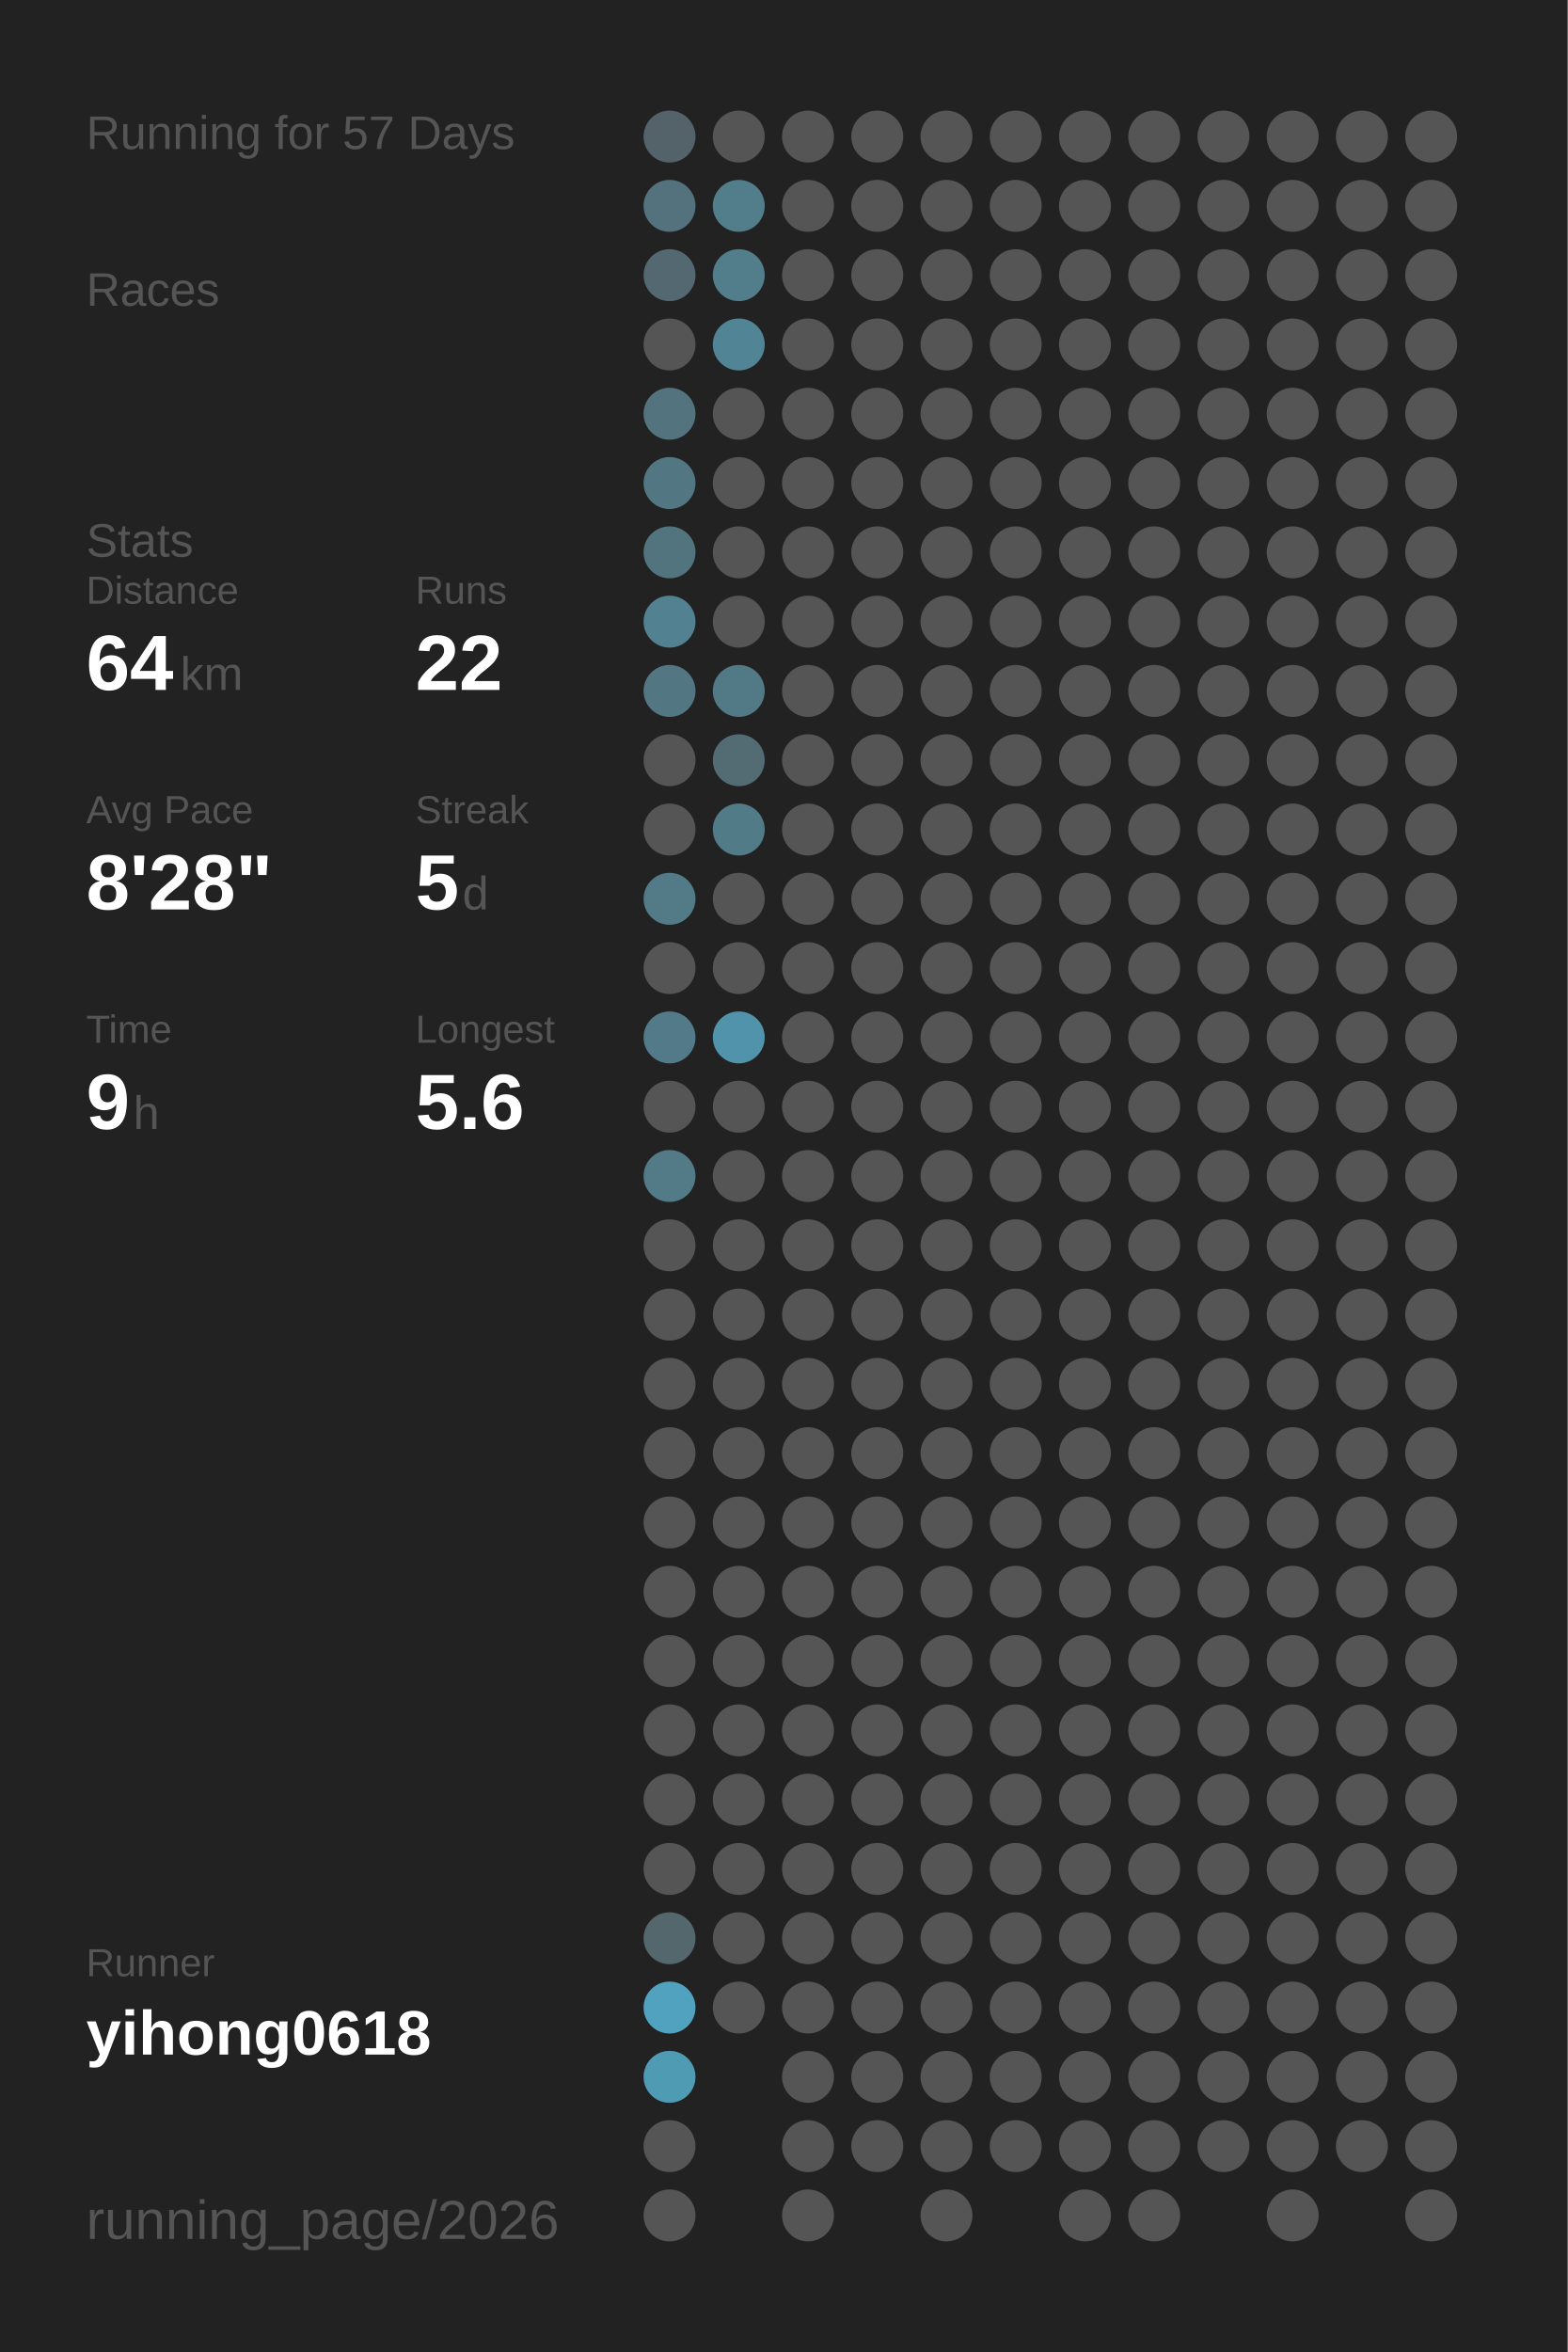
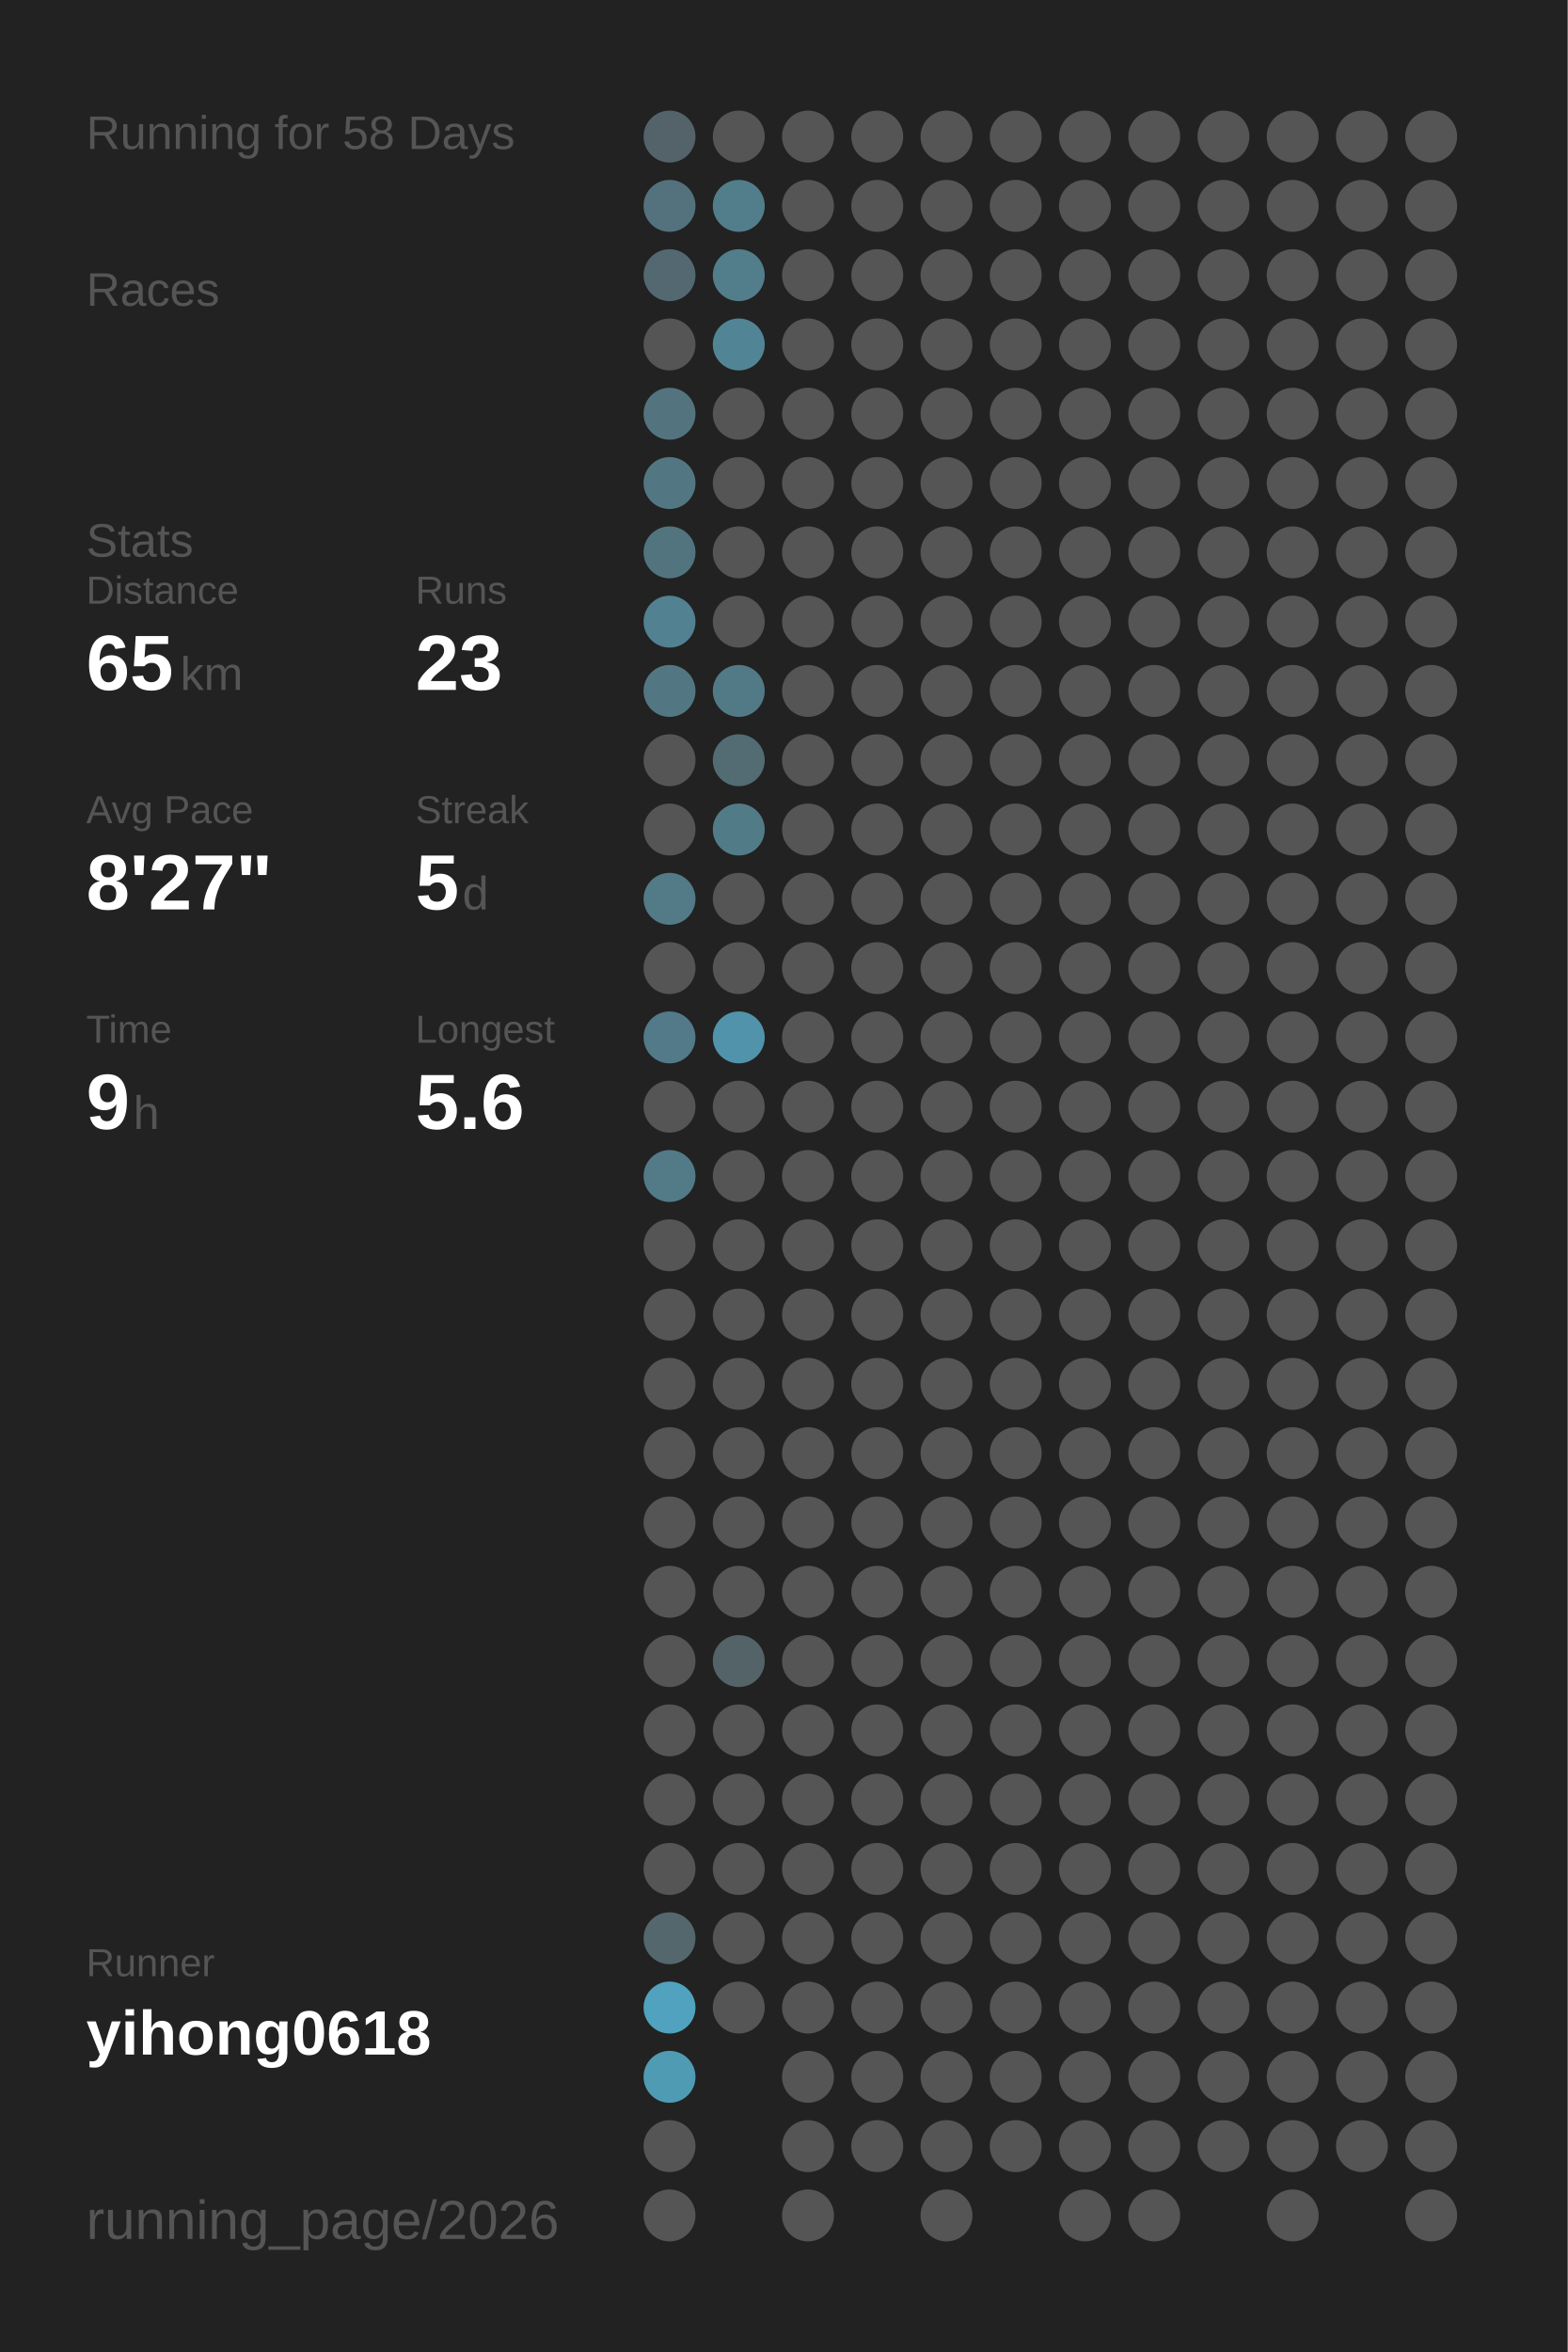
<svg xmlns="http://www.w3.org/2000/svg" baseProfile="full" height="300mm" version="1.1" viewBox="0,0,200,300" width="200mm">
  <defs />
  <rect fill="#222222" height="300" width="200" x="0" y="0" />
-   <text fill="#555555" style="font-size:6px; font-family:Arial;" x="11" y="19">Running for 57 Days</text>
+   <text fill="#555555" style="font-size:6px; font-family:Arial;" x="11" y="19">Running for 58 Days</text>
  <text fill="#555555" style="font-size:6px; font-family:Arial;" x="11" y="39">Races</text>
  <text fill="#555555" style="font-size:6px; font-family:Arial;" x="11" y="71">Stats</text>
  <text fill="#555555" style="font-size:5px; font-family:Arial;" x="11" y="77">Distance</text>
-   <text fill="#FFFFFF" style="font-size:10px; font-family:Arial; font-weight:bold;" x="11" y="88">64</text>
+   <text fill="#FFFFFF" style="font-size:10px; font-family:Arial; font-weight:bold;" x="11" y="88">65</text>
  <text fill="#555555" style="font-size:6px; font-family:Arial;" x="23" y="88">km</text>
  <text fill="#555555" style="font-size:5px; font-family:Arial;" x="53" y="77">Runs</text>
-   <text fill="#FFFFFF" style="font-size:10px; font-family:Arial; font-weight:bold;" x="53" y="88">22</text>
+   <text fill="#FFFFFF" style="font-size:10px; font-family:Arial; font-weight:bold;" x="53" y="88">23</text>
  <text fill="#555555" style="font-size:5px; font-family:Arial;" x="11" y="105">Avg Pace</text>
-   <text fill="#FFFFFF" style="font-size:10px; font-family:Arial; font-weight:bold;" x="11" y="116">8'28"</text>
+   <text fill="#FFFFFF" style="font-size:10px; font-family:Arial; font-weight:bold;" x="11" y="116">8'27"</text>
  <text fill="#555555" style="font-size:5px; font-family:Arial;" x="53" y="105">Streak</text>
  <text fill="#FFFFFF" style="font-size:10px; font-family:Arial; font-weight:bold;" x="53" y="116">5</text>
  <text fill="#555555" style="font-size:6px; font-family:Arial;" x="59" y="116">d</text>
  <text fill="#555555" style="font-size:5px; font-family:Arial;" x="11" y="133">Time</text>
  <text fill="#FFFFFF" style="font-size:10px; font-family:Arial; font-weight:bold;" x="11" y="144">9</text>
  <text fill="#555555" style="font-size:6px; font-family:Arial;" x="17" y="144">h</text>
  <text fill="#555555" style="font-size:5px; font-family:Arial;" x="53" y="133">Longest</text>
  <text fill="#FFFFFF" style="font-size:10px; font-family:Arial; font-weight:bold;" x="53" y="144">5.6</text>
  <text fill="#555555" style="font-size:5px; font-family:Arial;" x="11" y="252.065">Runner</text>
  <text fill="#FFFFFF" style="font-size:8px; font-family:Arial; font-weight:bold;" x="11" y="262.065">yihong0618</text>
  <text fill="#555555" style="font-size:7px; font-family:Arial;" x="11" y="285.581">running_page/2026</text>
  <circle cx="85.417" cy="17.419" fill="#546369" r="3.312" />
  <circle cx="85.417" cy="26.258" fill="#53727d" r="3.312" />
  <circle cx="85.417" cy="35.097" fill="#536870" r="3.312" />
  <circle cx="85.417" cy="43.935" fill="#555555" r="3.312" />
  <circle cx="85.417" cy="52.774" fill="#53747f" r="3.312" />
  <circle cx="85.417" cy="61.613" fill="#527783" r="3.312" />
  <circle cx="85.417" cy="70.452" fill="#52747f" r="3.312" />
  <circle cx="85.417" cy="79.29" fill="#528191" r="3.312" />
  <circle cx="85.417" cy="88.129" fill="#527783" r="3.312" />
  <circle cx="85.417" cy="96.968" fill="#555555" r="3.312" />
  <circle cx="85.417" cy="105.806" fill="#555555" r="3.312" />
  <circle cx="85.417" cy="114.645" fill="#527a87" r="3.312" />
  <circle cx="85.417" cy="123.484" fill="#555555" r="3.312" />
  <circle cx="85.417" cy="132.323" fill="#527a88" r="3.312" />
  <circle cx="85.417" cy="141.161" fill="#555555" r="3.312" />
  <circle cx="85.417" cy="150" fill="#527a87" r="3.312" />
  <circle cx="85.417" cy="158.839" fill="#555555" r="3.312" />
  <circle cx="85.417" cy="167.677" fill="#555555" r="3.312" />
  <circle cx="85.417" cy="176.516" fill="#555555" r="3.312" />
  <circle cx="85.417" cy="185.355" fill="#555555" r="3.312" />
  <circle cx="85.417" cy="194.194" fill="#555555" r="3.312" />
  <circle cx="85.417" cy="203.032" fill="#555555" r="3.312" />
  <circle cx="85.417" cy="211.871" fill="#555555" r="3.312" />
  <circle cx="85.417" cy="220.71" fill="#555555" r="3.312" />
  <circle cx="85.417" cy="229.548" fill="#555555" r="3.312" />
  <circle cx="85.417" cy="238.387" fill="#555555" r="3.312" />
  <circle cx="85.417" cy="247.226" fill="#53676d" r="3.312" />
  <circle cx="85.417" cy="256.065" fill="#50a2be" r="3.312" />
  <circle cx="85.417" cy="264.903" fill="#509bb4" r="3.312" />
  <circle cx="85.417" cy="273.742" fill="#555555" r="3.312" />
  <circle cx="85.417" cy="282.581" fill="#555555" r="3.312" />
  <circle cx="94.25" cy="17.419" fill="#555555" r="3.312" />
  <circle cx="94.25" cy="26.258" fill="#527d8b" r="3.312" />
  <circle cx="94.25" cy="35.097" fill="#527d8b" r="3.312" />
  <circle cx="94.25" cy="43.935" fill="#518596" r="3.312" />
  <circle cx="94.25" cy="52.774" fill="#555555" r="3.312" />
  <circle cx="94.25" cy="61.613" fill="#555555" r="3.312" />
  <circle cx="94.25" cy="70.452" fill="#555555" r="3.312" />
  <circle cx="94.25" cy="79.29" fill="#555555" r="3.312" />
  <circle cx="94.25" cy="88.129" fill="#527986" r="3.312" />
  <circle cx="94.25" cy="96.968" fill="#536b73" r="3.312" />
  <circle cx="94.25" cy="105.806" fill="#527b88" r="3.312" />
  <circle cx="94.25" cy="114.645" fill="#555555" r="3.312" />
  <circle cx="94.25" cy="123.484" fill="#555555" r="3.312" />
  <circle cx="94.25" cy="132.323" fill="#5093aa" r="3.312" />
  <circle cx="94.25" cy="141.161" fill="#555555" r="3.312" />
  <circle cx="94.25" cy="150" fill="#555555" r="3.312" />
  <circle cx="94.25" cy="158.839" fill="#555555" r="3.312" />
  <circle cx="94.25" cy="167.677" fill="#555555" r="3.312" />
  <circle cx="94.25" cy="176.516" fill="#555555" r="3.312" />
  <circle cx="94.25" cy="185.355" fill="#555555" r="3.312" />
  <circle cx="94.25" cy="194.194" fill="#555555" r="3.312" />
  <circle cx="94.25" cy="203.032" fill="#555555" r="3.312" />
-   <circle cx="94.25" cy="211.871" fill="#555555" r="3.312" />
+   <circle cx="94.25" cy="211.871" fill="#546368" r="3.312" />
  <circle cx="94.25" cy="220.71" fill="#555555" r="3.312" />
  <circle cx="94.25" cy="229.548" fill="#555555" r="3.312" />
  <circle cx="94.25" cy="238.387" fill="#555555" r="3.312" />
  <circle cx="94.25" cy="247.226" fill="#555555" r="3.312" />
  <circle cx="94.25" cy="256.065" fill="#555555" r="3.312" />
  <circle cx="103.083" cy="17.419" fill="#555555" r="3.312" />
  <circle cx="103.083" cy="26.258" fill="#555555" r="3.312" />
  <circle cx="103.083" cy="35.097" fill="#555555" r="3.312" />
  <circle cx="103.083" cy="43.935" fill="#555555" r="3.312" />
  <circle cx="103.083" cy="52.774" fill="#555555" r="3.312" />
  <circle cx="103.083" cy="61.613" fill="#555555" r="3.312" />
  <circle cx="103.083" cy="70.452" fill="#555555" r="3.312" />
  <circle cx="103.083" cy="79.29" fill="#555555" r="3.312" />
  <circle cx="103.083" cy="88.129" fill="#555555" r="3.312" />
  <circle cx="103.083" cy="96.968" fill="#555555" r="3.312" />
  <circle cx="103.083" cy="105.806" fill="#555555" r="3.312" />
  <circle cx="103.083" cy="114.645" fill="#555555" r="3.312" />
  <circle cx="103.083" cy="123.484" fill="#555555" r="3.312" />
  <circle cx="103.083" cy="132.323" fill="#555555" r="3.312" />
  <circle cx="103.083" cy="141.161" fill="#555555" r="3.312" />
  <circle cx="103.083" cy="150" fill="#555555" r="3.312" />
  <circle cx="103.083" cy="158.839" fill="#555555" r="3.312" />
  <circle cx="103.083" cy="167.677" fill="#555555" r="3.312" />
  <circle cx="103.083" cy="176.516" fill="#555555" r="3.312" />
  <circle cx="103.083" cy="185.355" fill="#555555" r="3.312" />
  <circle cx="103.083" cy="194.194" fill="#555555" r="3.312" />
  <circle cx="103.083" cy="203.032" fill="#555555" r="3.312" />
  <circle cx="103.083" cy="211.871" fill="#555555" r="3.312" />
  <circle cx="103.083" cy="220.71" fill="#555555" r="3.312" />
  <circle cx="103.083" cy="229.548" fill="#555555" r="3.312" />
  <circle cx="103.083" cy="238.387" fill="#555555" r="3.312" />
  <circle cx="103.083" cy="247.226" fill="#555555" r="3.312" />
  <circle cx="103.083" cy="256.065" fill="#555555" r="3.312" />
  <circle cx="103.083" cy="264.903" fill="#555555" r="3.312" />
  <circle cx="103.083" cy="273.742" fill="#555555" r="3.312" />
  <circle cx="103.083" cy="282.581" fill="#555555" r="3.312" />
  <circle cx="111.917" cy="17.419" fill="#555555" r="3.312" />
  <circle cx="111.917" cy="26.258" fill="#555555" r="3.312" />
  <circle cx="111.917" cy="35.097" fill="#555555" r="3.312" />
  <circle cx="111.917" cy="43.935" fill="#555555" r="3.312" />
  <circle cx="111.917" cy="52.774" fill="#555555" r="3.312" />
  <circle cx="111.917" cy="61.613" fill="#555555" r="3.312" />
  <circle cx="111.917" cy="70.452" fill="#555555" r="3.312" />
  <circle cx="111.917" cy="79.29" fill="#555555" r="3.312" />
  <circle cx="111.917" cy="88.129" fill="#555555" r="3.312" />
  <circle cx="111.917" cy="96.968" fill="#555555" r="3.312" />
  <circle cx="111.917" cy="105.806" fill="#555555" r="3.312" />
  <circle cx="111.917" cy="114.645" fill="#555555" r="3.312" />
  <circle cx="111.917" cy="123.484" fill="#555555" r="3.312" />
  <circle cx="111.917" cy="132.323" fill="#555555" r="3.312" />
  <circle cx="111.917" cy="141.161" fill="#555555" r="3.312" />
  <circle cx="111.917" cy="150" fill="#555555" r="3.312" />
  <circle cx="111.917" cy="158.839" fill="#555555" r="3.312" />
  <circle cx="111.917" cy="167.677" fill="#555555" r="3.312" />
  <circle cx="111.917" cy="176.516" fill="#555555" r="3.312" />
  <circle cx="111.917" cy="185.355" fill="#555555" r="3.312" />
  <circle cx="111.917" cy="194.194" fill="#555555" r="3.312" />
  <circle cx="111.917" cy="203.032" fill="#555555" r="3.312" />
  <circle cx="111.917" cy="211.871" fill="#555555" r="3.312" />
  <circle cx="111.917" cy="220.71" fill="#555555" r="3.312" />
  <circle cx="111.917" cy="229.548" fill="#555555" r="3.312" />
  <circle cx="111.917" cy="238.387" fill="#555555" r="3.312" />
  <circle cx="111.917" cy="247.226" fill="#555555" r="3.312" />
  <circle cx="111.917" cy="256.065" fill="#555555" r="3.312" />
  <circle cx="111.917" cy="264.903" fill="#555555" r="3.312" />
  <circle cx="111.917" cy="273.742" fill="#555555" r="3.312" />
  <circle cx="120.75" cy="17.419" fill="#555555" r="3.312" />
  <circle cx="120.75" cy="26.258" fill="#555555" r="3.312" />
  <circle cx="120.75" cy="35.097" fill="#555555" r="3.312" />
  <circle cx="120.75" cy="43.935" fill="#555555" r="3.312" />
  <circle cx="120.75" cy="52.774" fill="#555555" r="3.312" />
  <circle cx="120.75" cy="61.613" fill="#555555" r="3.312" />
  <circle cx="120.75" cy="70.452" fill="#555555" r="3.312" />
  <circle cx="120.75" cy="79.29" fill="#555555" r="3.312" />
  <circle cx="120.75" cy="88.129" fill="#555555" r="3.312" />
  <circle cx="120.75" cy="96.968" fill="#555555" r="3.312" />
  <circle cx="120.75" cy="105.806" fill="#555555" r="3.312" />
  <circle cx="120.75" cy="114.645" fill="#555555" r="3.312" />
  <circle cx="120.75" cy="123.484" fill="#555555" r="3.312" />
  <circle cx="120.75" cy="132.323" fill="#555555" r="3.312" />
  <circle cx="120.75" cy="141.161" fill="#555555" r="3.312" />
  <circle cx="120.75" cy="150" fill="#555555" r="3.312" />
  <circle cx="120.75" cy="158.839" fill="#555555" r="3.312" />
  <circle cx="120.75" cy="167.677" fill="#555555" r="3.312" />
  <circle cx="120.75" cy="176.516" fill="#555555" r="3.312" />
  <circle cx="120.75" cy="185.355" fill="#555555" r="3.312" />
  <circle cx="120.75" cy="194.194" fill="#555555" r="3.312" />
  <circle cx="120.75" cy="203.032" fill="#555555" r="3.312" />
  <circle cx="120.75" cy="211.871" fill="#555555" r="3.312" />
  <circle cx="120.75" cy="220.71" fill="#555555" r="3.312" />
  <circle cx="120.75" cy="229.548" fill="#555555" r="3.312" />
  <circle cx="120.75" cy="238.387" fill="#555555" r="3.312" />
  <circle cx="120.75" cy="247.226" fill="#555555" r="3.312" />
  <circle cx="120.75" cy="256.065" fill="#555555" r="3.312" />
  <circle cx="120.75" cy="264.903" fill="#555555" r="3.312" />
  <circle cx="120.75" cy="273.742" fill="#555555" r="3.312" />
  <circle cx="120.75" cy="282.581" fill="#555555" r="3.312" />
  <circle cx="129.583" cy="17.419" fill="#555555" r="3.312" />
  <circle cx="129.583" cy="26.258" fill="#555555" r="3.312" />
  <circle cx="129.583" cy="35.097" fill="#555555" r="3.312" />
  <circle cx="129.583" cy="43.935" fill="#555555" r="3.312" />
  <circle cx="129.583" cy="52.774" fill="#555555" r="3.312" />
  <circle cx="129.583" cy="61.613" fill="#555555" r="3.312" />
  <circle cx="129.583" cy="70.452" fill="#555555" r="3.312" />
  <circle cx="129.583" cy="79.29" fill="#555555" r="3.312" />
  <circle cx="129.583" cy="88.129" fill="#555555" r="3.312" />
  <circle cx="129.583" cy="96.968" fill="#555555" r="3.312" />
  <circle cx="129.583" cy="105.806" fill="#555555" r="3.312" />
  <circle cx="129.583" cy="114.645" fill="#555555" r="3.312" />
  <circle cx="129.583" cy="123.484" fill="#555555" r="3.312" />
  <circle cx="129.583" cy="132.323" fill="#555555" r="3.312" />
  <circle cx="129.583" cy="141.161" fill="#555555" r="3.312" />
  <circle cx="129.583" cy="150" fill="#555555" r="3.312" />
  <circle cx="129.583" cy="158.839" fill="#555555" r="3.312" />
  <circle cx="129.583" cy="167.677" fill="#555555" r="3.312" />
  <circle cx="129.583" cy="176.516" fill="#555555" r="3.312" />
  <circle cx="129.583" cy="185.355" fill="#555555" r="3.312" />
  <circle cx="129.583" cy="194.194" fill="#555555" r="3.312" />
  <circle cx="129.583" cy="203.032" fill="#555555" r="3.312" />
  <circle cx="129.583" cy="211.871" fill="#555555" r="3.312" />
  <circle cx="129.583" cy="220.71" fill="#555555" r="3.312" />
  <circle cx="129.583" cy="229.548" fill="#555555" r="3.312" />
  <circle cx="129.583" cy="238.387" fill="#555555" r="3.312" />
  <circle cx="129.583" cy="247.226" fill="#555555" r="3.312" />
  <circle cx="129.583" cy="256.065" fill="#555555" r="3.312" />
  <circle cx="129.583" cy="264.903" fill="#555555" r="3.312" />
  <circle cx="129.583" cy="273.742" fill="#555555" r="3.312" />
  <circle cx="138.417" cy="17.419" fill="#555555" r="3.312" />
  <circle cx="138.417" cy="26.258" fill="#555555" r="3.312" />
  <circle cx="138.417" cy="35.097" fill="#555555" r="3.312" />
  <circle cx="138.417" cy="43.935" fill="#555555" r="3.312" />
  <circle cx="138.417" cy="52.774" fill="#555555" r="3.312" />
  <circle cx="138.417" cy="61.613" fill="#555555" r="3.312" />
  <circle cx="138.417" cy="70.452" fill="#555555" r="3.312" />
  <circle cx="138.417" cy="79.29" fill="#555555" r="3.312" />
  <circle cx="138.417" cy="88.129" fill="#555555" r="3.312" />
  <circle cx="138.417" cy="96.968" fill="#555555" r="3.312" />
  <circle cx="138.417" cy="105.806" fill="#555555" r="3.312" />
  <circle cx="138.417" cy="114.645" fill="#555555" r="3.312" />
  <circle cx="138.417" cy="123.484" fill="#555555" r="3.312" />
  <circle cx="138.417" cy="132.323" fill="#555555" r="3.312" />
  <circle cx="138.417" cy="141.161" fill="#555555" r="3.312" />
  <circle cx="138.417" cy="150" fill="#555555" r="3.312" />
  <circle cx="138.417" cy="158.839" fill="#555555" r="3.312" />
  <circle cx="138.417" cy="167.677" fill="#555555" r="3.312" />
  <circle cx="138.417" cy="176.516" fill="#555555" r="3.312" />
  <circle cx="138.417" cy="185.355" fill="#555555" r="3.312" />
  <circle cx="138.417" cy="194.194" fill="#555555" r="3.312" />
  <circle cx="138.417" cy="203.032" fill="#555555" r="3.312" />
  <circle cx="138.417" cy="211.871" fill="#555555" r="3.312" />
  <circle cx="138.417" cy="220.71" fill="#555555" r="3.312" />
  <circle cx="138.417" cy="229.548" fill="#555555" r="3.312" />
  <circle cx="138.417" cy="238.387" fill="#555555" r="3.312" />
  <circle cx="138.417" cy="247.226" fill="#555555" r="3.312" />
  <circle cx="138.417" cy="256.065" fill="#555555" r="3.312" />
  <circle cx="138.417" cy="264.903" fill="#555555" r="3.312" />
  <circle cx="138.417" cy="273.742" fill="#555555" r="3.312" />
  <circle cx="138.417" cy="282.581" fill="#555555" r="3.312" />
  <circle cx="147.25" cy="17.419" fill="#555555" r="3.312" />
  <circle cx="147.25" cy="26.258" fill="#555555" r="3.312" />
  <circle cx="147.25" cy="35.097" fill="#555555" r="3.312" />
  <circle cx="147.25" cy="43.935" fill="#555555" r="3.312" />
  <circle cx="147.25" cy="52.774" fill="#555555" r="3.312" />
  <circle cx="147.25" cy="61.613" fill="#555555" r="3.312" />
  <circle cx="147.25" cy="70.452" fill="#555555" r="3.312" />
  <circle cx="147.25" cy="79.29" fill="#555555" r="3.312" />
  <circle cx="147.25" cy="88.129" fill="#555555" r="3.312" />
  <circle cx="147.25" cy="96.968" fill="#555555" r="3.312" />
  <circle cx="147.25" cy="105.806" fill="#555555" r="3.312" />
  <circle cx="147.25" cy="114.645" fill="#555555" r="3.312" />
  <circle cx="147.25" cy="123.484" fill="#555555" r="3.312" />
  <circle cx="147.25" cy="132.323" fill="#555555" r="3.312" />
  <circle cx="147.25" cy="141.161" fill="#555555" r="3.312" />
  <circle cx="147.25" cy="150" fill="#555555" r="3.312" />
  <circle cx="147.25" cy="158.839" fill="#555555" r="3.312" />
  <circle cx="147.25" cy="167.677" fill="#555555" r="3.312" />
  <circle cx="147.25" cy="176.516" fill="#555555" r="3.312" />
  <circle cx="147.25" cy="185.355" fill="#555555" r="3.312" />
  <circle cx="147.25" cy="194.194" fill="#555555" r="3.312" />
  <circle cx="147.25" cy="203.032" fill="#555555" r="3.312" />
  <circle cx="147.25" cy="211.871" fill="#555555" r="3.312" />
  <circle cx="147.25" cy="220.71" fill="#555555" r="3.312" />
  <circle cx="147.25" cy="229.548" fill="#555555" r="3.312" />
  <circle cx="147.25" cy="238.387" fill="#555555" r="3.312" />
  <circle cx="147.25" cy="247.226" fill="#555555" r="3.312" />
  <circle cx="147.25" cy="256.065" fill="#555555" r="3.312" />
  <circle cx="147.25" cy="264.903" fill="#555555" r="3.312" />
  <circle cx="147.25" cy="273.742" fill="#555555" r="3.312" />
  <circle cx="147.25" cy="282.581" fill="#555555" r="3.312" />
  <circle cx="156.083" cy="17.419" fill="#555555" r="3.312" />
  <circle cx="156.083" cy="26.258" fill="#555555" r="3.312" />
  <circle cx="156.083" cy="35.097" fill="#555555" r="3.312" />
  <circle cx="156.083" cy="43.935" fill="#555555" r="3.312" />
  <circle cx="156.083" cy="52.774" fill="#555555" r="3.312" />
  <circle cx="156.083" cy="61.613" fill="#555555" r="3.312" />
  <circle cx="156.083" cy="70.452" fill="#555555" r="3.312" />
  <circle cx="156.083" cy="79.29" fill="#555555" r="3.312" />
  <circle cx="156.083" cy="88.129" fill="#555555" r="3.312" />
  <circle cx="156.083" cy="96.968" fill="#555555" r="3.312" />
  <circle cx="156.083" cy="105.806" fill="#555555" r="3.312" />
  <circle cx="156.083" cy="114.645" fill="#555555" r="3.312" />
  <circle cx="156.083" cy="123.484" fill="#555555" r="3.312" />
  <circle cx="156.083" cy="132.323" fill="#555555" r="3.312" />
  <circle cx="156.083" cy="141.161" fill="#555555" r="3.312" />
  <circle cx="156.083" cy="150" fill="#555555" r="3.312" />
  <circle cx="156.083" cy="158.839" fill="#555555" r="3.312" />
  <circle cx="156.083" cy="167.677" fill="#555555" r="3.312" />
  <circle cx="156.083" cy="176.516" fill="#555555" r="3.312" />
  <circle cx="156.083" cy="185.355" fill="#555555" r="3.312" />
  <circle cx="156.083" cy="194.194" fill="#555555" r="3.312" />
  <circle cx="156.083" cy="203.032" fill="#555555" r="3.312" />
  <circle cx="156.083" cy="211.871" fill="#555555" r="3.312" />
  <circle cx="156.083" cy="220.71" fill="#555555" r="3.312" />
  <circle cx="156.083" cy="229.548" fill="#555555" r="3.312" />
  <circle cx="156.083" cy="238.387" fill="#555555" r="3.312" />
  <circle cx="156.083" cy="247.226" fill="#555555" r="3.312" />
  <circle cx="156.083" cy="256.065" fill="#555555" r="3.312" />
  <circle cx="156.083" cy="264.903" fill="#555555" r="3.312" />
  <circle cx="156.083" cy="273.742" fill="#555555" r="3.312" />
  <circle cx="164.917" cy="17.419" fill="#555555" r="3.312" />
  <circle cx="164.917" cy="26.258" fill="#555555" r="3.312" />
  <circle cx="164.917" cy="35.097" fill="#555555" r="3.312" />
  <circle cx="164.917" cy="43.935" fill="#555555" r="3.312" />
  <circle cx="164.917" cy="52.774" fill="#555555" r="3.312" />
  <circle cx="164.917" cy="61.613" fill="#555555" r="3.312" />
  <circle cx="164.917" cy="70.452" fill="#555555" r="3.312" />
  <circle cx="164.917" cy="79.29" fill="#555555" r="3.312" />
  <circle cx="164.917" cy="88.129" fill="#555555" r="3.312" />
  <circle cx="164.917" cy="96.968" fill="#555555" r="3.312" />
  <circle cx="164.917" cy="105.806" fill="#555555" r="3.312" />
  <circle cx="164.917" cy="114.645" fill="#555555" r="3.312" />
  <circle cx="164.917" cy="123.484" fill="#555555" r="3.312" />
  <circle cx="164.917" cy="132.323" fill="#555555" r="3.312" />
  <circle cx="164.917" cy="141.161" fill="#555555" r="3.312" />
  <circle cx="164.917" cy="150" fill="#555555" r="3.312" />
  <circle cx="164.917" cy="158.839" fill="#555555" r="3.312" />
  <circle cx="164.917" cy="167.677" fill="#555555" r="3.312" />
  <circle cx="164.917" cy="176.516" fill="#555555" r="3.312" />
  <circle cx="164.917" cy="185.355" fill="#555555" r="3.312" />
  <circle cx="164.917" cy="194.194" fill="#555555" r="3.312" />
  <circle cx="164.917" cy="203.032" fill="#555555" r="3.312" />
  <circle cx="164.917" cy="211.871" fill="#555555" r="3.312" />
  <circle cx="164.917" cy="220.71" fill="#555555" r="3.312" />
  <circle cx="164.917" cy="229.548" fill="#555555" r="3.312" />
  <circle cx="164.917" cy="238.387" fill="#555555" r="3.312" />
  <circle cx="164.917" cy="247.226" fill="#555555" r="3.312" />
  <circle cx="164.917" cy="256.065" fill="#555555" r="3.312" />
  <circle cx="164.917" cy="264.903" fill="#555555" r="3.312" />
  <circle cx="164.917" cy="273.742" fill="#555555" r="3.312" />
  <circle cx="164.917" cy="282.581" fill="#555555" r="3.312" />
  <circle cx="173.75" cy="17.419" fill="#555555" r="3.312" />
  <circle cx="173.75" cy="26.258" fill="#555555" r="3.312" />
  <circle cx="173.75" cy="35.097" fill="#555555" r="3.312" />
  <circle cx="173.75" cy="43.935" fill="#555555" r="3.312" />
  <circle cx="173.75" cy="52.774" fill="#555555" r="3.312" />
  <circle cx="173.75" cy="61.613" fill="#555555" r="3.312" />
  <circle cx="173.75" cy="70.452" fill="#555555" r="3.312" />
  <circle cx="173.75" cy="79.29" fill="#555555" r="3.312" />
  <circle cx="173.75" cy="88.129" fill="#555555" r="3.312" />
  <circle cx="173.75" cy="96.968" fill="#555555" r="3.312" />
  <circle cx="173.75" cy="105.806" fill="#555555" r="3.312" />
  <circle cx="173.75" cy="114.645" fill="#555555" r="3.312" />
  <circle cx="173.75" cy="123.484" fill="#555555" r="3.312" />
  <circle cx="173.75" cy="132.323" fill="#555555" r="3.312" />
  <circle cx="173.75" cy="141.161" fill="#555555" r="3.312" />
  <circle cx="173.75" cy="150" fill="#555555" r="3.312" />
  <circle cx="173.75" cy="158.839" fill="#555555" r="3.312" />
  <circle cx="173.75" cy="167.677" fill="#555555" r="3.312" />
  <circle cx="173.75" cy="176.516" fill="#555555" r="3.312" />
  <circle cx="173.75" cy="185.355" fill="#555555" r="3.312" />
  <circle cx="173.75" cy="194.194" fill="#555555" r="3.312" />
  <circle cx="173.75" cy="203.032" fill="#555555" r="3.312" />
  <circle cx="173.75" cy="211.871" fill="#555555" r="3.312" />
  <circle cx="173.75" cy="220.71" fill="#555555" r="3.312" />
  <circle cx="173.75" cy="229.548" fill="#555555" r="3.312" />
  <circle cx="173.75" cy="238.387" fill="#555555" r="3.312" />
  <circle cx="173.75" cy="247.226" fill="#555555" r="3.312" />
  <circle cx="173.75" cy="256.065" fill="#555555" r="3.312" />
  <circle cx="173.75" cy="264.903" fill="#555555" r="3.312" />
  <circle cx="173.75" cy="273.742" fill="#555555" r="3.312" />
  <circle cx="182.583" cy="17.419" fill="#555555" r="3.312" />
  <circle cx="182.583" cy="26.258" fill="#555555" r="3.312" />
  <circle cx="182.583" cy="35.097" fill="#555555" r="3.312" />
  <circle cx="182.583" cy="43.935" fill="#555555" r="3.312" />
  <circle cx="182.583" cy="52.774" fill="#555555" r="3.312" />
  <circle cx="182.583" cy="61.613" fill="#555555" r="3.312" />
  <circle cx="182.583" cy="70.452" fill="#555555" r="3.312" />
  <circle cx="182.583" cy="79.29" fill="#555555" r="3.312" />
  <circle cx="182.583" cy="88.129" fill="#555555" r="3.312" />
  <circle cx="182.583" cy="96.968" fill="#555555" r="3.312" />
  <circle cx="182.583" cy="105.806" fill="#555555" r="3.312" />
  <circle cx="182.583" cy="114.645" fill="#555555" r="3.312" />
  <circle cx="182.583" cy="123.484" fill="#555555" r="3.312" />
  <circle cx="182.583" cy="132.323" fill="#555555" r="3.312" />
  <circle cx="182.583" cy="141.161" fill="#555555" r="3.312" />
  <circle cx="182.583" cy="150" fill="#555555" r="3.312" />
  <circle cx="182.583" cy="158.839" fill="#555555" r="3.312" />
  <circle cx="182.583" cy="167.677" fill="#555555" r="3.312" />
  <circle cx="182.583" cy="176.516" fill="#555555" r="3.312" />
  <circle cx="182.583" cy="185.355" fill="#555555" r="3.312" />
  <circle cx="182.583" cy="194.194" fill="#555555" r="3.312" />
  <circle cx="182.583" cy="203.032" fill="#555555" r="3.312" />
  <circle cx="182.583" cy="211.871" fill="#555555" r="3.312" />
  <circle cx="182.583" cy="220.71" fill="#555555" r="3.312" />
  <circle cx="182.583" cy="229.548" fill="#555555" r="3.312" />
  <circle cx="182.583" cy="238.387" fill="#555555" r="3.312" />
  <circle cx="182.583" cy="247.226" fill="#555555" r="3.312" />
  <circle cx="182.583" cy="256.065" fill="#555555" r="3.312" />
  <circle cx="182.583" cy="264.903" fill="#555555" r="3.312" />
  <circle cx="182.583" cy="273.742" fill="#555555" r="3.312" />
  <circle cx="182.583" cy="282.581" fill="#555555" r="3.312" />
</svg>
